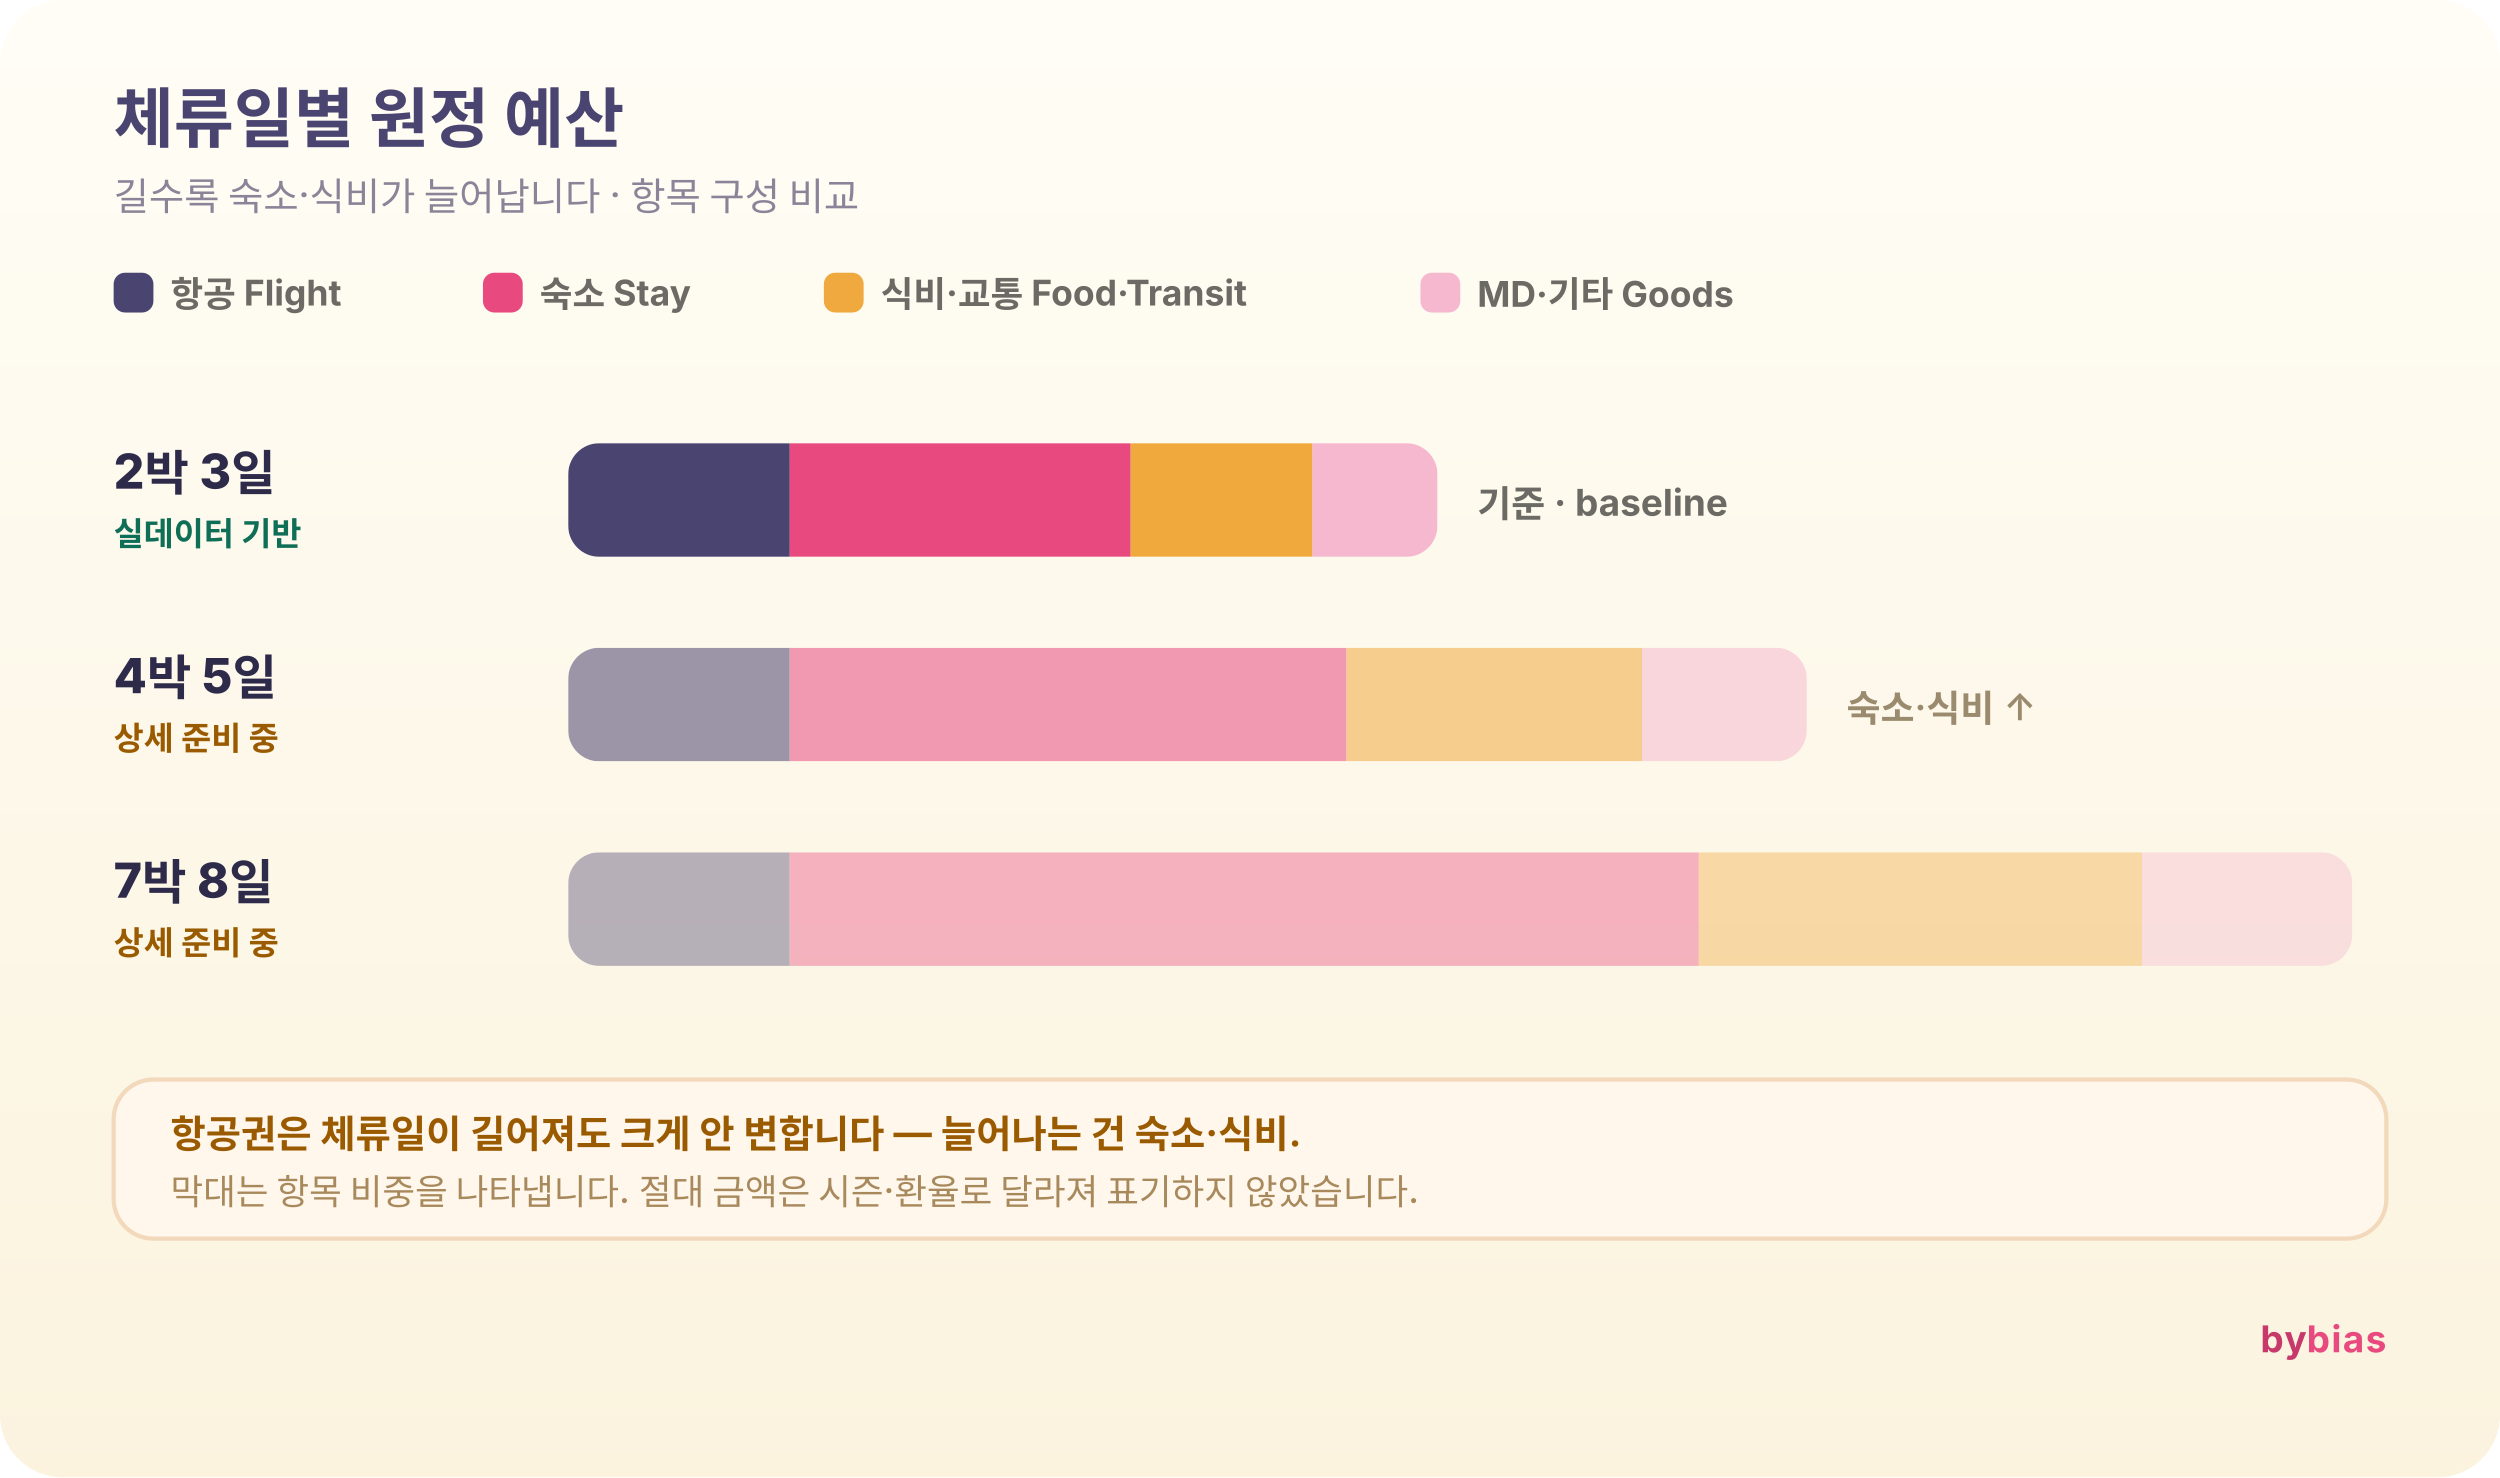
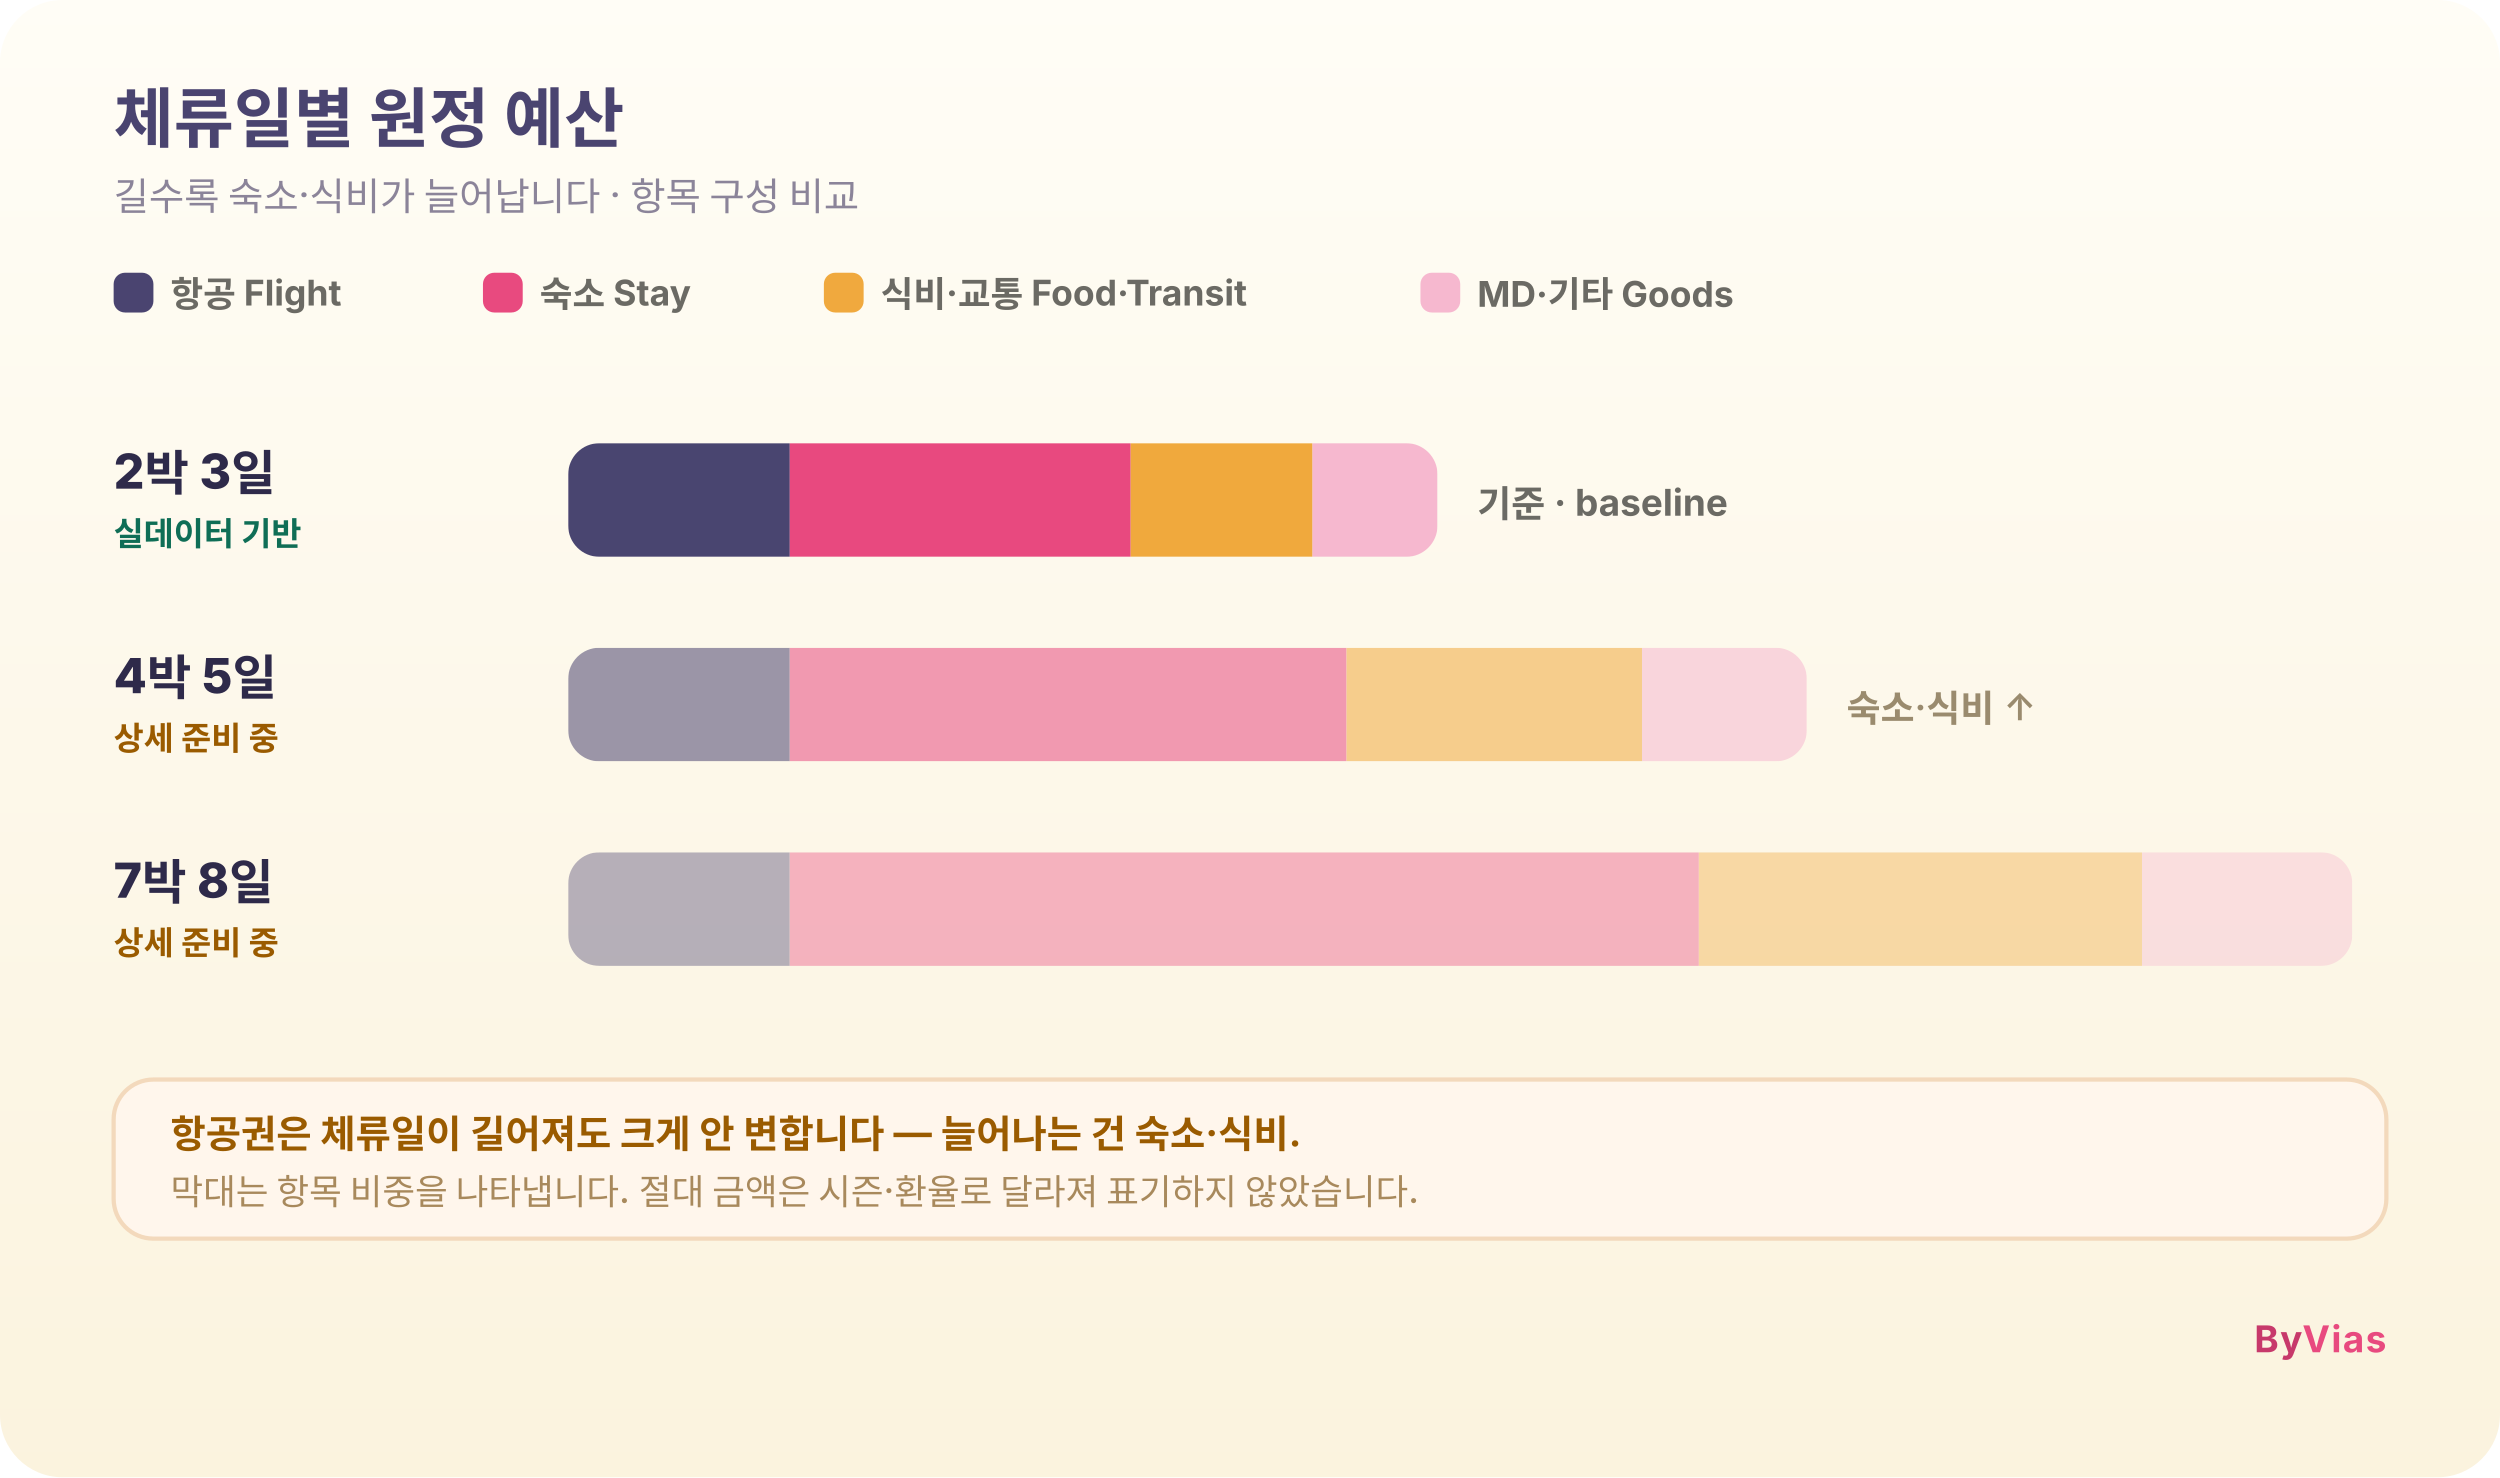
<svg xmlns="http://www.w3.org/2000/svg" viewBox="0 0 880 520" width="880" height="520" role="img" aria-label="Trip cost comparison by stay length">
  <defs>
    <linearGradient id="cc-bg" x1="0" y1="0" x2="0" y2="1">
      <stop offset="0" stop-color="#FFFDF6" />
      <stop offset="1" stop-color="#FBF3DE" />
    </linearGradient>
    <linearGradient id="cc-bar" x1="0" y1="0" x2="1" y2="0">
      <stop offset="0" stop-color="#F6B8CF" />
      <stop offset="1" stop-color="#E84A7F" />
    </linearGradient>
    <filter id="cc-sh" x="-20%" y="-20%" width="140%" height="140%">
      <feDropShadow dx="0" dy="2" stdDeviation="4" flood-color="#4A4470" flood-opacity="0.12" />
    </filter>
    <clipPath id="cc-clip1">
      <rect x="200" y="6" width="306" height="40" rx="11" />
    </clipPath>
    <clipPath id="cc-clip2">
      <rect x="200" y="6" width="436" height="40" rx="11" />
    </clipPath>
    <clipPath id="cc-clip3">
      <rect x="200" y="6" width="628" height="40" rx="11" />
    </clipPath>
  </defs>
  <rect x="0" y="0" width="880" height="520" rx="22" fill="url(#cc-bg)" />
  <text x="40" y="50" font-family="-apple-system,'Apple SD Gothic Neo','Segoe UI',Roboto,sans-serif" font-size="23" font-weight="800" fill="#4A4470">체류일별 원정 예산</text>
  <text x="40" y="74" font-family="-apple-system,'Segoe UI',Roboto,sans-serif" font-size="13.5" font-weight="500" fill="#8B8499">길수록 숙소·식비가 늘어납니다 · 항목 구성 비교</text>
  <g font-family="-apple-system,sans-serif" font-size="12.5" font-weight="700">
    <rect x="40" y="96" width="14" height="14" rx="4" fill="#4A4470" />
    <text x="60" y="108" fill="#6B6A64">항공 Flight</text>
    <rect x="170" y="96" width="14" height="14" rx="4" fill="#E84A7F" />
    <text x="190" y="108" fill="#6B6A64">숙소 Stay</text>
    <rect x="290" y="96" width="14" height="14" rx="4" fill="#F0A93E" />
    <text x="310" y="108" fill="#6B6A64">식비·교통 Food·Transit</text>
    <rect x="500" y="96" width="14" height="14" rx="4" fill="#F6B8CF" />
    <text x="520" y="108" fill="#6B6A64">MD·기타 Goods</text>
  </g>
  <g transform="translate(0,150)">
    <text x="40" y="22" font-family="-apple-system,sans-serif" font-size="17" font-weight="800" fill="#2E2A4A">2박 3일</text>
    <text x="40" y="42" font-family="-apple-system,sans-serif" font-size="11.5" font-weight="600" fill="#0F6E56">실데이터 기반</text>
    <g filter="url(#cc-sh)" clip-path="url(#cc-clip1)">
      <rect x="200" y="6" width="78" height="40" fill="#4A4470" />
      <rect x="278" y="6" width="120" height="40" fill="#E84A7F" />
      <rect x="398" y="6" width="64" height="40" fill="#F0A93E" />
      <rect x="462" y="6" width="44" height="40" fill="#F6B8CF" />
    </g>
    <text x="520" y="32" font-family="-apple-system,sans-serif" font-size="13" font-weight="700" fill="#6B6A64">기준 ·  baseline</text>
  </g>
  <g transform="translate(0,222)">
    <text x="40" y="22" font-family="-apple-system,sans-serif" font-size="17" font-weight="800" fill="#2E2A4A">4박 5일</text>
    <text x="40" y="42" font-family="-apple-system,sans-serif" font-size="11.5" font-weight="600" fill="#9A5B00">상세 준비 중</text>
    <g opacity="0.55" clip-path="url(#cc-clip2)">
      <rect x="200" y="6" width="78" height="40" fill="#4A4470" />
      <rect x="278" y="6" width="196" height="40" fill="#E84A7F" />
      <rect x="474" y="6" width="104" height="40" fill="#F0A93E" />
      <rect x="578" y="6" width="58" height="40" fill="#F6B8CF" />
    </g>
    <text x="650" y="32" font-family="-apple-system,sans-serif" font-size="13" font-weight="600" fill="#9A8B6E">숙소·식비 ↑</text>
  </g>
  <g transform="translate(0,294)">
    <text x="40" y="22" font-family="-apple-system,sans-serif" font-size="17" font-weight="800" fill="#2E2A4A">7박 8일</text>
    <text x="40" y="42" font-family="-apple-system,sans-serif" font-size="11.5" font-weight="600" fill="#9A5B00">상세 준비 중</text>
    <g opacity="0.4" clip-path="url(#cc-clip3)">
      <rect x="200" y="6" width="78" height="40" fill="#4A4470" />
      <rect x="278" y="6" width="320" height="40" fill="#E84A7F" />
      <rect x="598" y="6" width="156" height="40" fill="#F0A93E" />
      <rect x="754" y="6" width="74" height="40" fill="#F6B8CF" />
    </g>
  </g>
  <text x="754" y="338" font-family="-apple-system,sans-serif" font-size="13" font-weight="600" fill="#9A8B6E" text-anchor="middle" />
  <g transform="translate(40,380)">
    <rect x="0" y="0" width="800" height="56" rx="14" fill="#FFF6EC" stroke="#F3D9BC" stroke-width="1.5" />
    <text x="20" y="24" font-family="-apple-system,sans-serif" font-size="13.5" font-weight="700" fill="#9A5B00">항공권은 체류일이 길어져도 크게 안 변합니다 — 늘어나는 건 숙소·식비.</text>
    <text x="20" y="44" font-family="-apple-system,sans-serif" font-size="12.5" font-weight="500" fill="#A8895C">막대는 항목 비중을 나타냅니다. 절대 금액은 시즌·환율로 달라져 표기하지 않았습니다.</text>
  </g>
-   <text x="840" y="476" text-anchor="end" font-family="-apple-system,sans-serif" font-size="13" font-weight="700" fill="#C7396B" letter-spacing="0.5">by<tspan fill="#E84A7F">bias</tspan>
+   <text x="840" y="476" text-anchor="end" font-family="-apple-system,sans-serif" font-size="13" font-weight="700" fill="#C7396B" letter-spacing="0.5">By<tspan fill="#E84A7F">Vias</tspan>
  </text>
</svg>
